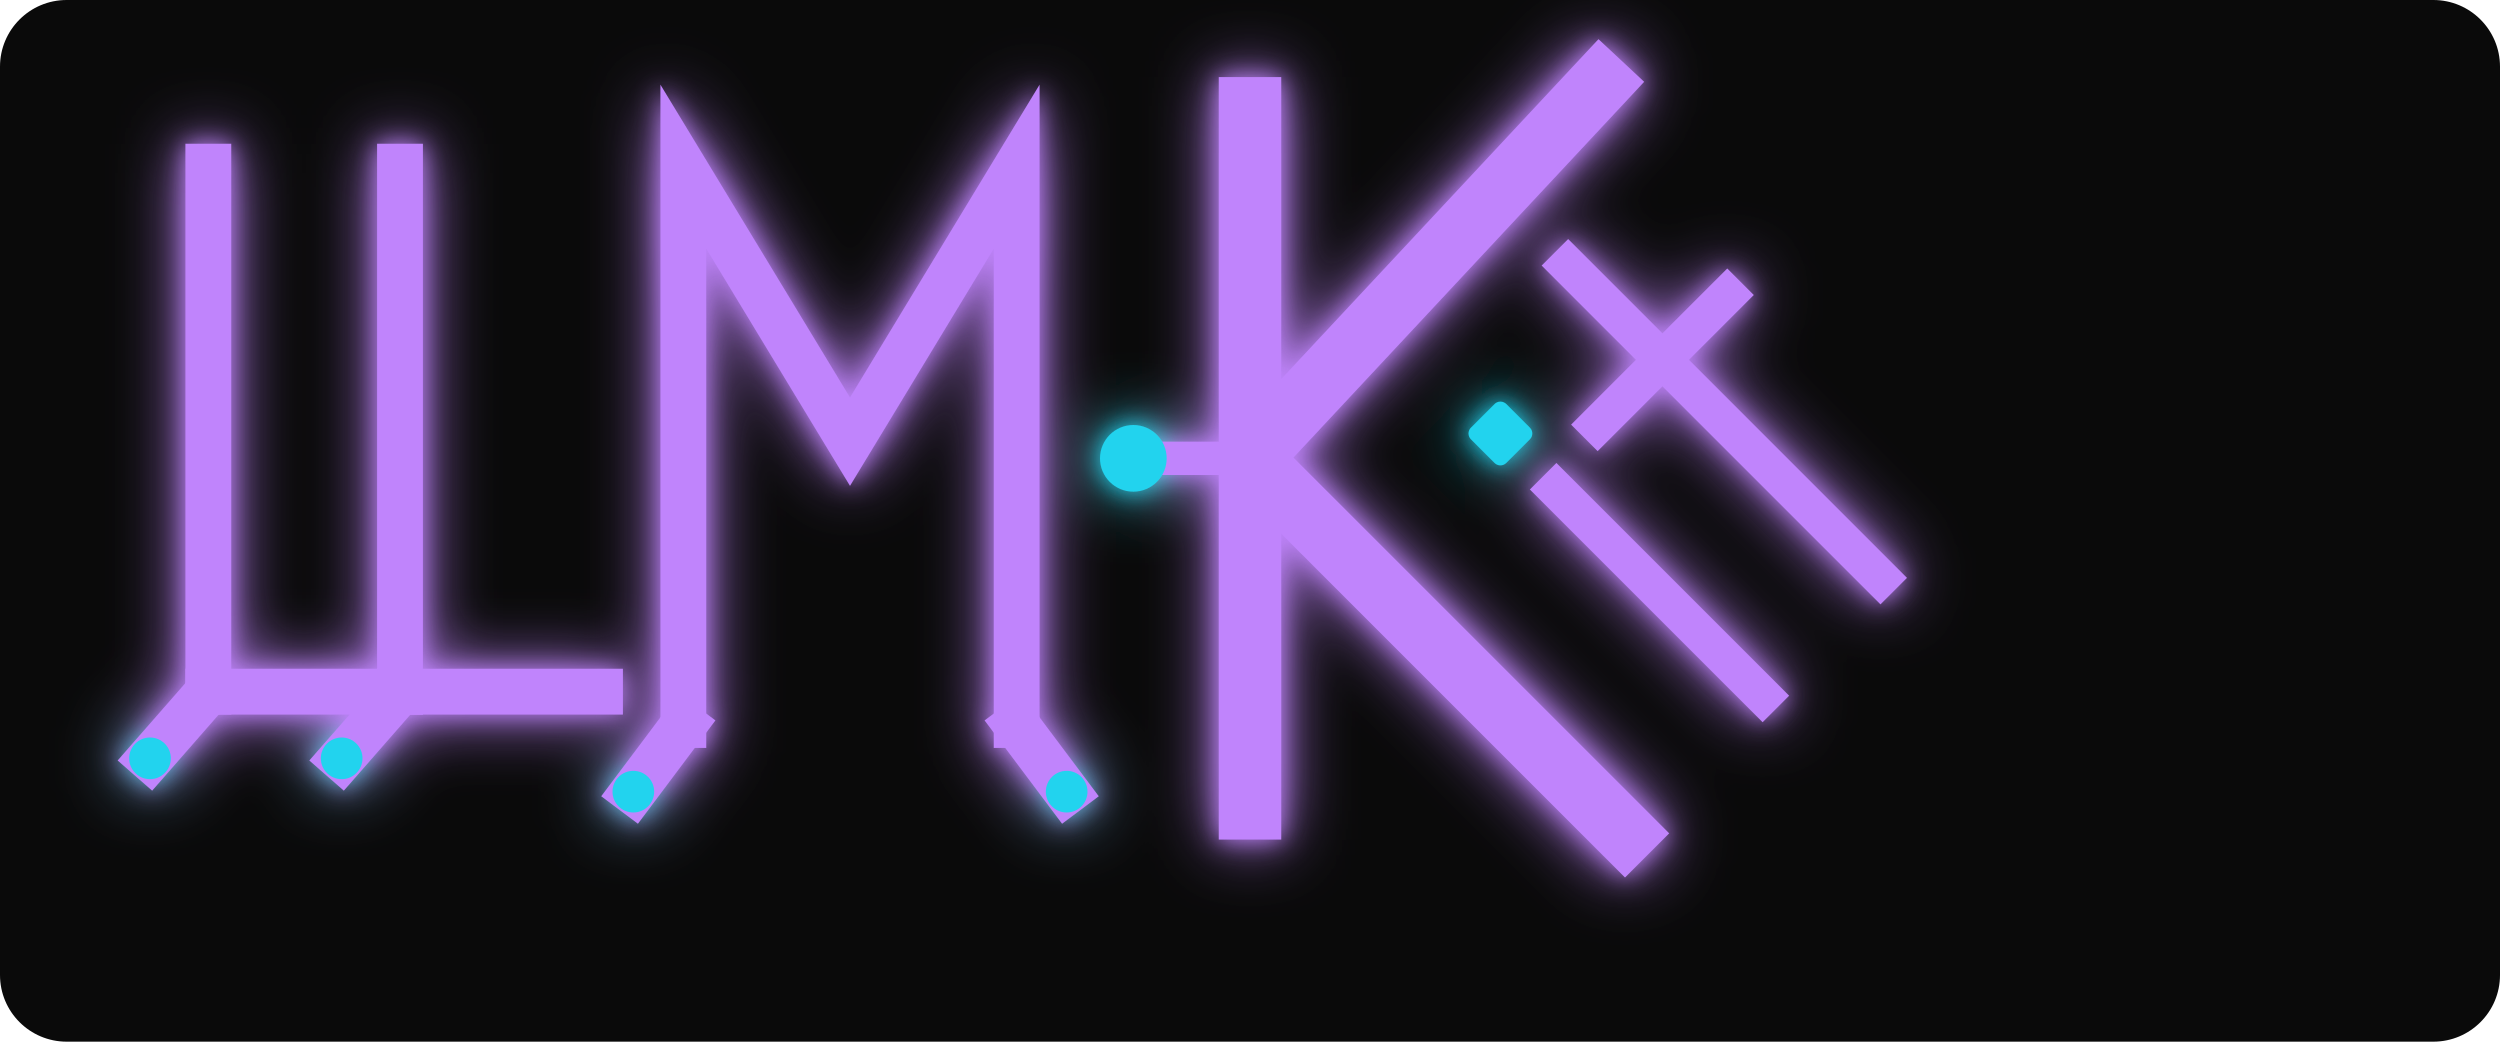
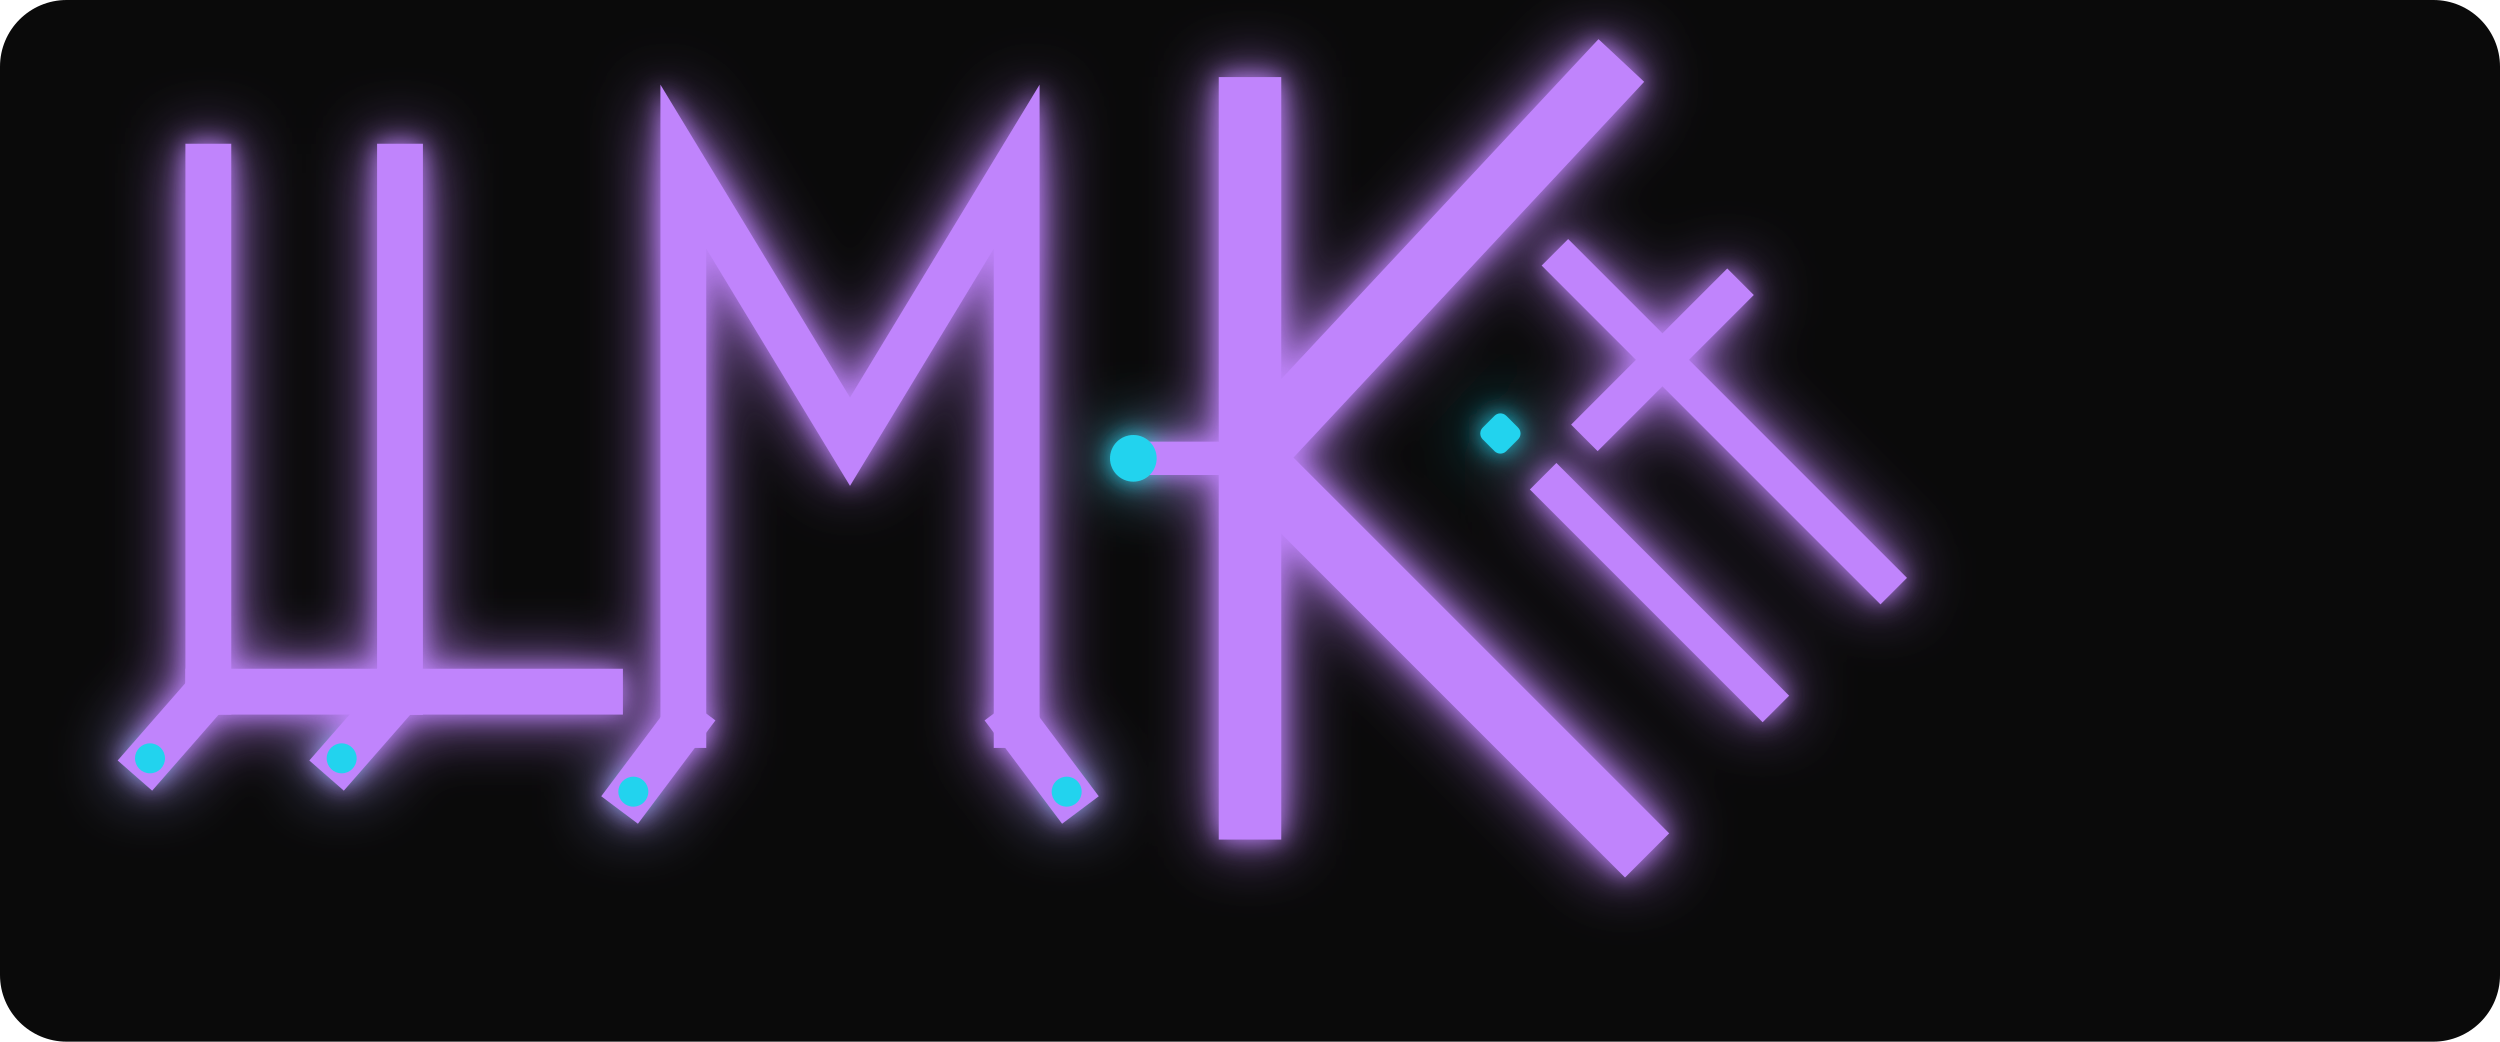
<svg xmlns="http://www.w3.org/2000/svg" viewBox="-10 -5 300 125" fill="none">
  <defs>
    <filter id="glow" x="-30%" y="-30%" width="160%" height="160%">
      <feGaussianBlur in="SourceGraphic" stdDeviation="1.5" result="b1" />
      <feGaussianBlur in="SourceGraphic" stdDeviation="4" result="b2" />
      <feMerge>
        <feMergeNode in="b2" />
        <feMergeNode in="b1" />
        <feMergeNode in="SourceGraphic" />
      </feMerge>
    </filter>
  </defs>
  <rect x="-10" y="-5" width="300" height="125" rx="8" fill="#0a0a0a" />
  <g filter="url(#glow)">
    <path d="M15 15 L15 78" stroke="#c084fc" stroke-width="5.5" stroke-linecap="square" />
    <path d="M15 78 L8 86" stroke="#c084fc" stroke-width="5.5" stroke-linecap="square" />
    <path d="M15 78 L38 78" stroke="#c084fc" stroke-width="5.5" stroke-linecap="square" />
-     <circle cx="8" cy="86" r="2.5" fill="#22d3ee" />
+     <circle cx="8" cy="86" r="1.8" fill="#22d3ee" />
    <path d="M38 15 L38 78" stroke="#c084fc" stroke-width="5.5" stroke-linecap="square" />
    <path d="M38 78 L31 86" stroke="#c084fc" stroke-width="5.5" stroke-linecap="square" />
    <path d="M38 78 L62 78" stroke="#c084fc" stroke-width="5.5" stroke-linecap="square" />
-     <circle cx="31" cy="86" r="2.5" fill="#22d3ee" />
+     <circle cx="31" cy="86" r="1.8" fill="#22d3ee" />
    <path d="M72 82 L72 15 L92 48 L112 15 L112 82" stroke="#c084fc" stroke-width="5.5" stroke-linecap="square" stroke-linejoin="miter" fill="none" />
    <path d="M72 82 L66 90" stroke="#c084fc" stroke-width="5.5" stroke-linecap="square" />
    <path d="M112 82 L118 90" stroke="#c084fc" stroke-width="5.5" stroke-linecap="square" />
-     <circle cx="66" cy="90" r="2.5" fill="#22d3ee" />
-     <circle cx="118" cy="90" r="2.5" fill="#22d3ee" />
+     <circle cx="66" cy="90" r="1.8" fill="#22d3ee" />
+     <circle cx="118" cy="90" r="1.8" fill="#22d3ee" />
    <path d="M140 8 L140 92" stroke="#c084fc" stroke-width="7.5" stroke-linecap="square" />
    <path d="M140 50 L182 5" stroke="#c084fc" stroke-width="7.5" stroke-linecap="square" />
    <path d="M140 50 L185 95" stroke="#c084fc" stroke-width="7.5" stroke-linecap="square" />
    <path d="M140 50 L128 50" stroke="#c084fc" stroke-width="4" stroke-linecap="square" />
-     <circle cx="126" cy="50" r="4" fill="#22d3ee" />
+     <circle cx="126" cy="50" r="2.8" fill="#22d3ee" />
    <g transform="rotate(-45, 210, 70)">
-       <rect x="195" y="22.5" width="6" height="6" rx="1" fill="#22d3ee" />
+       <rect x="196" y="23.5" width="4" height="4" rx="1" fill="#22d3ee" />
      <path d="M198 35 L198 70" stroke="#c084fc" stroke-width="4.5" stroke-linecap="square" />
      <path d="M218 17 L218 70" stroke="#c084fc" stroke-width="4.5" stroke-linecap="square" />
      <path d="M207 33 L229 33" stroke="#c084fc" stroke-width="4.5" stroke-linecap="square" />
    </g>
  </g>
</svg>
